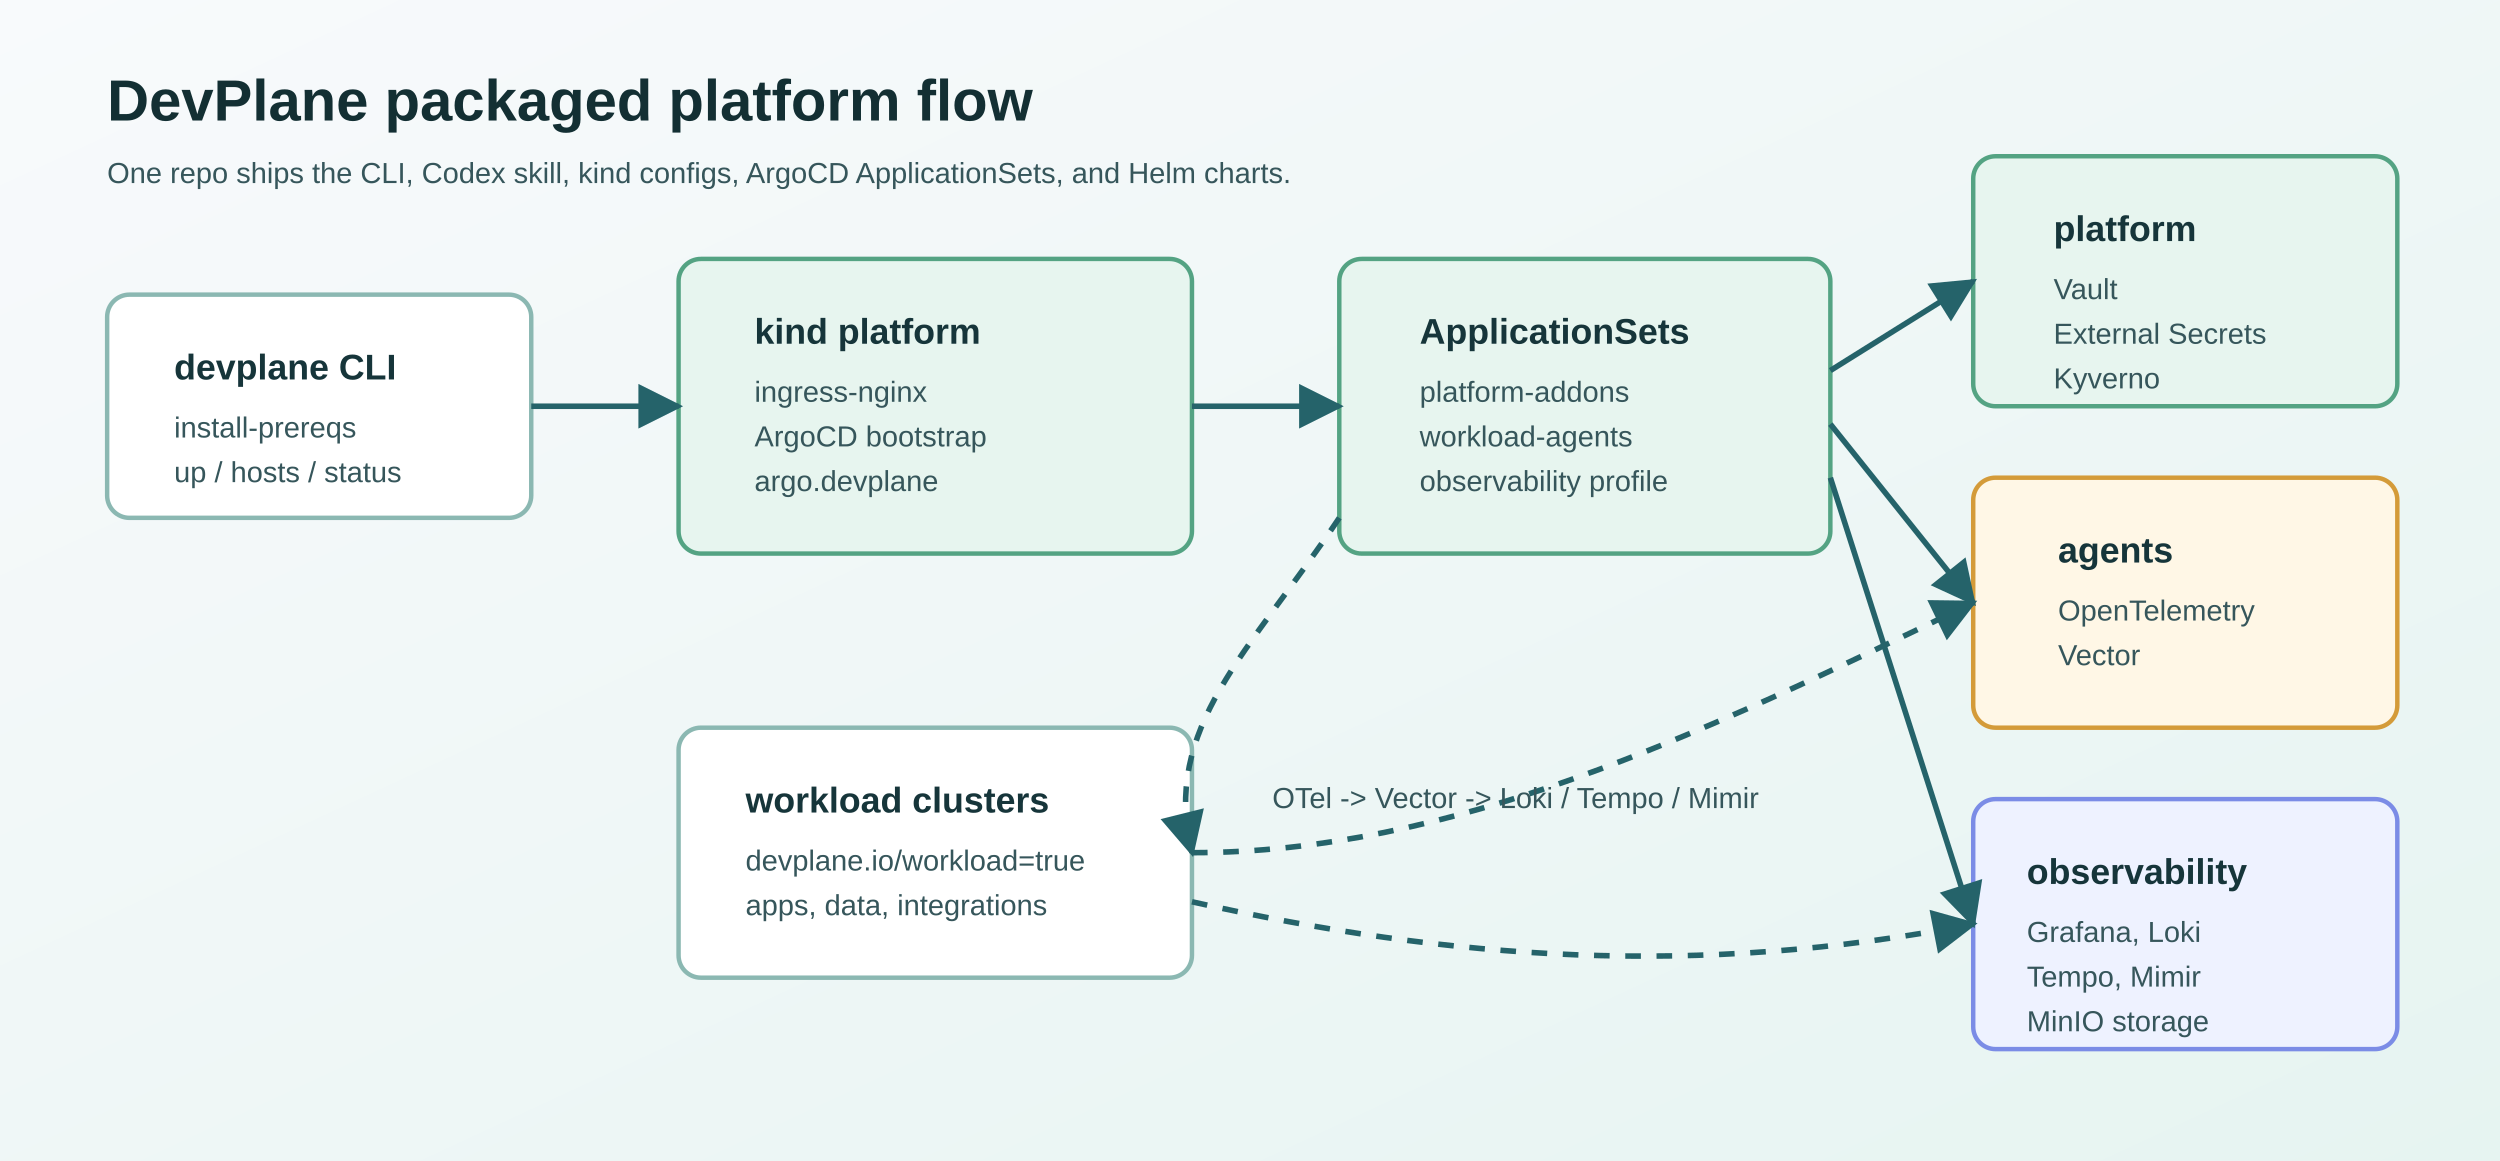
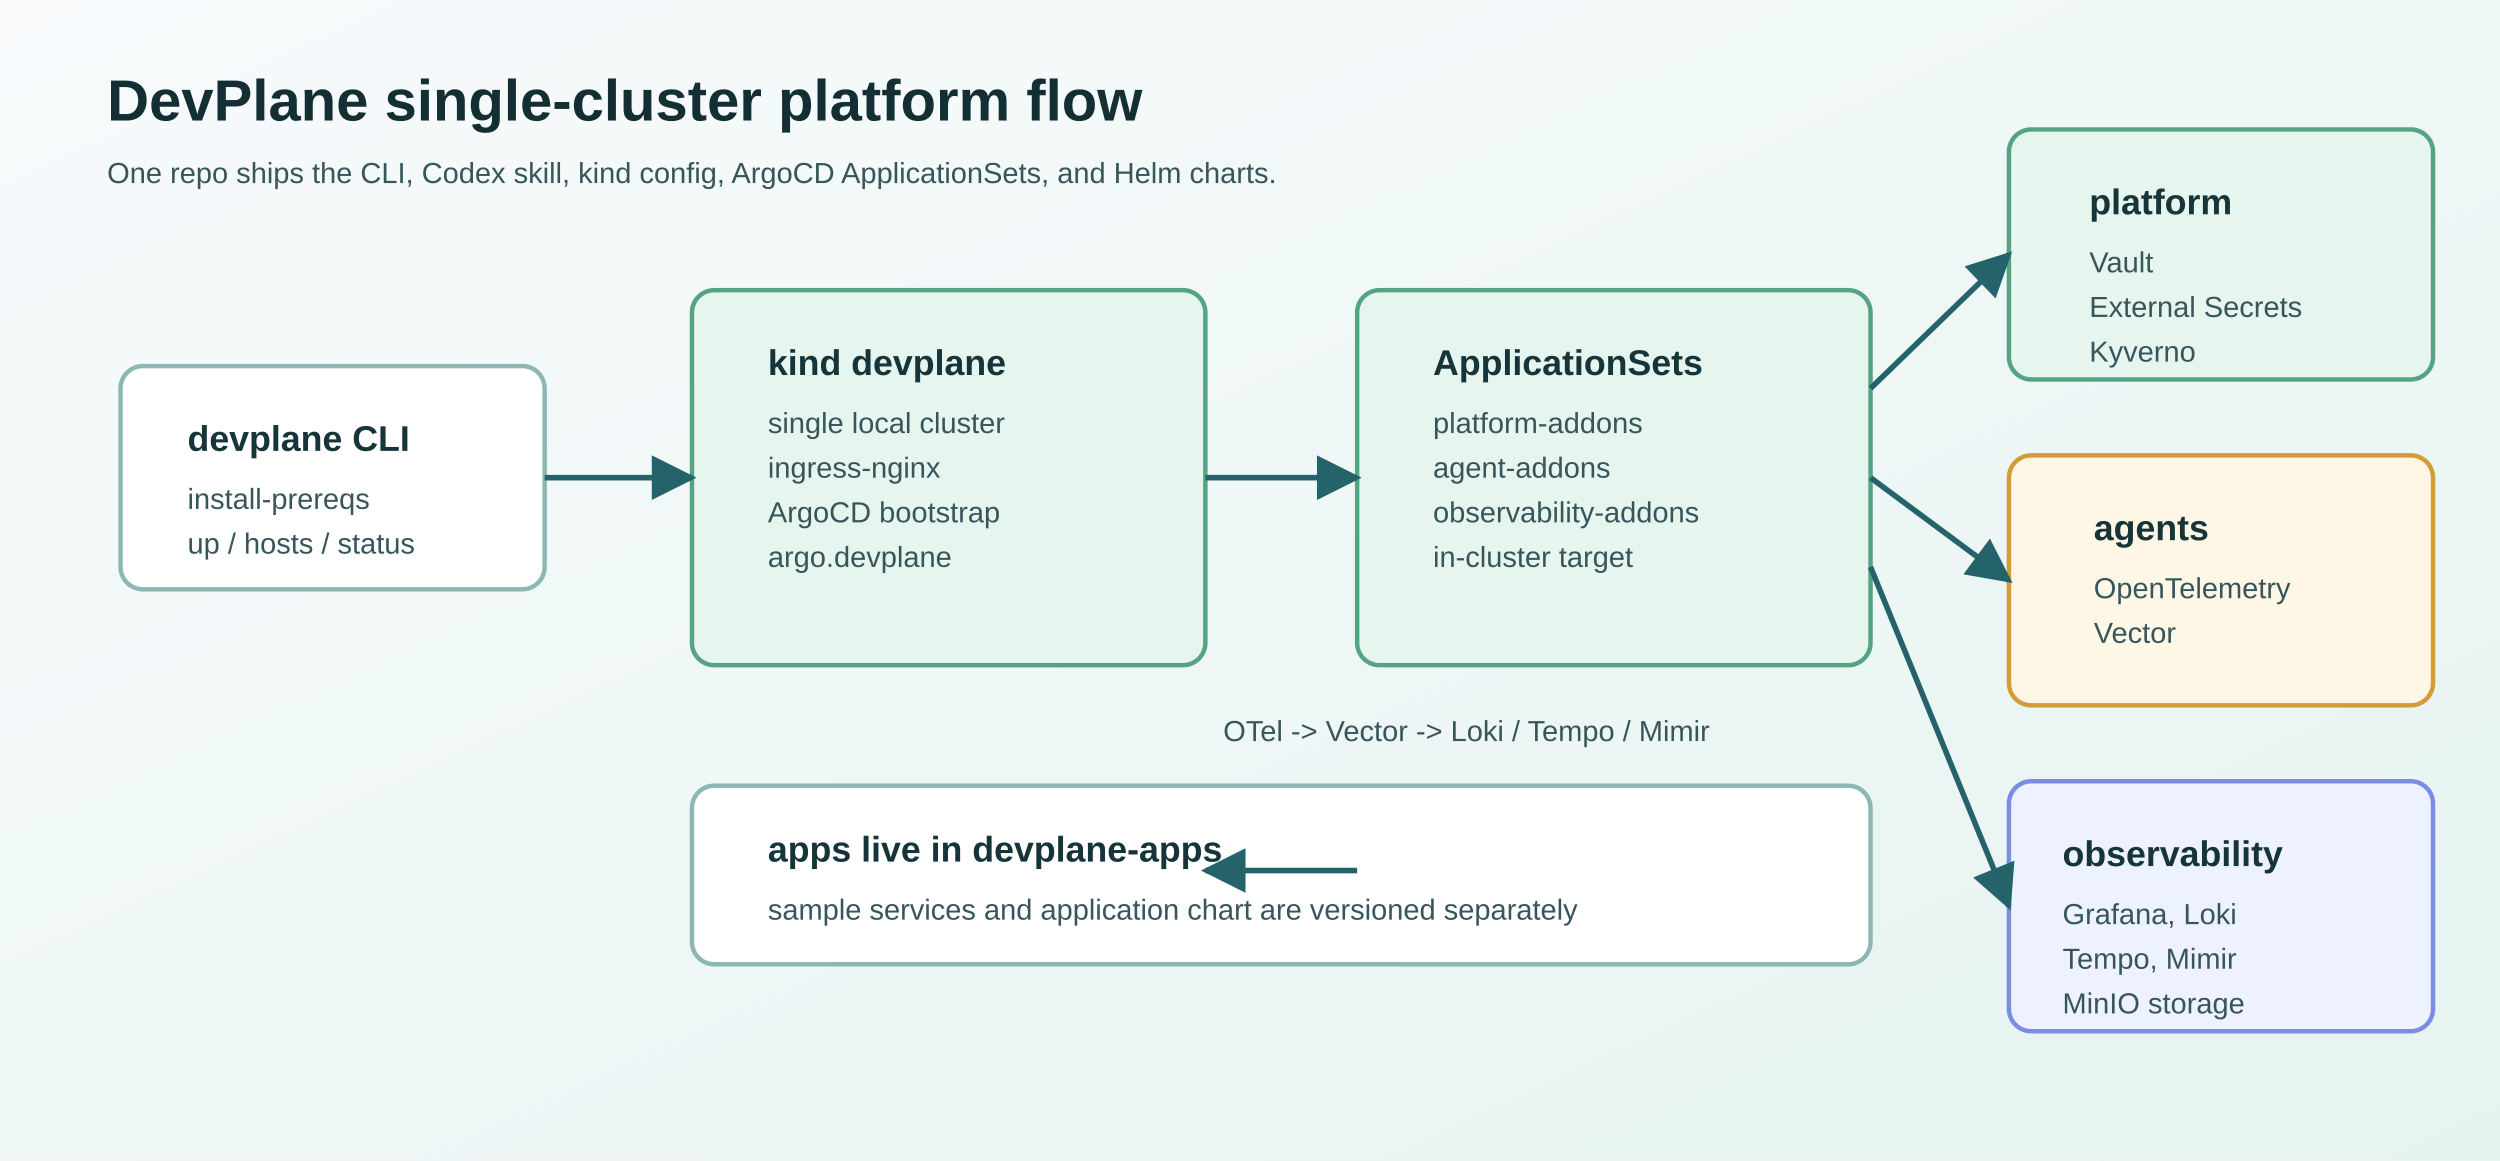
<svg xmlns="http://www.w3.org/2000/svg" width="1120" height="520" viewBox="0 0 1120 520" role="img" aria-labelledby="title desc">
  <defs>
    <linearGradient id="bg" x1="0" y1="0" x2="1" y2="1">
      <stop offset="0" stop-color="#f8fafc" />
      <stop offset="1" stop-color="#e6f4f1" />
    </linearGradient>
    <marker id="arrow" viewBox="0 0 10 10" refX="9" refY="5" markerWidth="8" markerHeight="8" orient="auto-start-reverse">
      <path d="M 0 0 L 10 5 L 0 10 z" fill="#25636a" />
    </marker>
    <style>
      .title { font: 700 26px Arial, sans-serif; fill: #132f33; }
      .label { font: 700 16px Arial, sans-serif; fill: #16353a; }
      .small { font: 13px Arial, sans-serif; fill: #36565b; }
      .box { fill: #ffffff; stroke: #8bb8b2; stroke-width: 2; rx: 10; }
      .core { fill: #e7f5ef; stroke: #54a383; }
      .obs { fill: #eef2ff; stroke: #7b8ce6; }
      .agent { fill: #fff7e6; stroke: #d49b39; }
      .line { stroke: #25636a; stroke-width: 2.5; fill: none; marker-end: url(#arrow); }
-       .dash { stroke-dasharray: 7 7; }
    </style>
  </defs>
  <rect width="1120" height="520" fill="url(#bg)" />
-   <text x="48" y="54" class="title">DevPlane packaged platform flow</text>
-   <text x="48" y="82" class="small">One repo ships the CLI, Codex skill, kind configs, ArgoCD ApplicationSets, and Helm charts.</text>
-   <rect x="48" y="132" width="190" height="100" class="box" />
-   <text x="78" y="170" class="label">devplane CLI</text>
-   <text x="78" y="196" class="small">install-prereqs</text>
-   <text x="78" y="216" class="small">up / hosts / status</text>
-   <rect x="304" y="116" width="230" height="132" class="box core" />
-   <text x="338" y="154" class="label">kind platform</text>
-   <text x="338" y="180" class="small">ingress-nginx</text>
-   <text x="338" y="200" class="small">ArgoCD bootstrap</text>
-   <text x="338" y="220" class="small">argo.devplane</text>
-   <rect x="600" y="116" width="220" height="132" class="box core" />
-   <text x="636" y="154" class="label">ApplicationSets</text>
-   <text x="636" y="180" class="small">platform-addons</text>
-   <text x="636" y="200" class="small">workload-agents</text>
-   <text x="636" y="220" class="small">observability profile</text>
-   <rect x="884" y="70" width="190" height="112" class="box core" />
-   <text x="920" y="108" class="label">platform</text>
-   <text x="920" y="134" class="small">Vault</text>
-   <text x="920" y="154" class="small">External Secrets</text>
-   <text x="920" y="174" class="small">Kyverno</text>
-   <rect x="884" y="214" width="190" height="112" class="box agent" />
-   <text x="922" y="252" class="label">agents</text>
-   <text x="922" y="278" class="small">OpenTelemetry</text>
-   <text x="922" y="298" class="small">Vector</text>
-   <rect x="884" y="358" width="190" height="112" class="box obs" />
-   <text x="908" y="396" class="label">observability</text>
-   <text x="908" y="422" class="small">Grafana, Loki</text>
-   <text x="908" y="442" class="small">Tempo, Mimir</text>
-   <text x="908" y="462" class="small">MinIO storage</text>
-   <rect x="304" y="326" width="230" height="112" class="box" />
-   <text x="334" y="364" class="label">workload clusters</text>
-   <text x="334" y="390" class="small">devplane.io/workload=true</text>
-   <text x="334" y="410" class="small">apps, data, integrations</text>
-   <path class="line" d="M 238 182 L 304 182" />
-   <path class="line" d="M 534 182 L 600 182" />
-   <path class="line" d="M 820 166 L 884 126" />
-   <path class="line" d="M 820 190 L 884 270" />
-   <path class="line" d="M 820 214 L 884 414" />
-   <path class="line dash" d="M 600 232 C 560 292 520 326 534 382" />
-   <path class="line dash" d="M 534 382 C 650 382 760 330 884 270" />
-   <path class="line dash" d="M 534 404 C 650 430 760 438 884 414" />
-   <text x="570" y="362" class="small">OTel -&gt; Vector -&gt; Loki / Tempo / Mimir</text>
+   <text x="48" y="54" class="title">DevPlane single-cluster platform flow</text>
+   <text x="48" y="82" class="small">One repo ships the CLI, Codex skill, kind config, ArgoCD ApplicationSets, and Helm charts.</text>
+   <rect x="54" y="164" width="190" height="100" class="box" />
+   <text x="84" y="202" class="label">devplane CLI</text>
+   <text x="84" y="228" class="small">install-prereqs</text>
+   <text x="84" y="248" class="small">up / hosts / status</text>
+   <rect x="310" y="130" width="230" height="168" class="box core" />
+   <text x="344" y="168" class="label">kind devplane</text>
+   <text x="344" y="194" class="small">single local cluster</text>
+   <text x="344" y="214" class="small">ingress-nginx</text>
+   <text x="344" y="234" class="small">ArgoCD bootstrap</text>
+   <text x="344" y="254" class="small">argo.devplane</text>
+   <rect x="608" y="130" width="230" height="168" class="box core" />
+   <text x="642" y="168" class="label">ApplicationSets</text>
+   <text x="642" y="194" class="small">platform-addons</text>
+   <text x="642" y="214" class="small">agent-addons</text>
+   <text x="642" y="234" class="small">observability-addons</text>
+   <text x="642" y="254" class="small">in-cluster target</text>
+   <rect x="900" y="58" width="190" height="112" class="box core" />
+   <text x="936" y="96" class="label">platform</text>
+   <text x="936" y="122" class="small">Vault</text>
+   <text x="936" y="142" class="small">External Secrets</text>
+   <text x="936" y="162" class="small">Kyverno</text>
+   <rect x="900" y="204" width="190" height="112" class="box agent" />
+   <text x="938" y="242" class="label">agents</text>
+   <text x="938" y="268" class="small">OpenTelemetry</text>
+   <text x="938" y="288" class="small">Vector</text>
+   <rect x="900" y="350" width="190" height="112" class="box obs" />
+   <text x="924" y="388" class="label">observability</text>
+   <text x="924" y="414" class="small">Grafana, Loki</text>
+   <text x="924" y="434" class="small">Tempo, Mimir</text>
+   <text x="924" y="454" class="small">MinIO storage</text>
+   <rect x="310" y="352" width="528" height="80" class="box" />
+   <text x="344" y="386" class="label">apps live in devplane-apps</text>
+   <text x="344" y="412" class="small">sample services and application chart are versioned separately</text>
+   <path class="line" d="M 244 214 L 310 214" />
+   <path class="line" d="M 540 214 L 608 214" />
+   <path class="line" d="M 838 174 L 900 114" />
+   <path class="line" d="M 838 214 L 900 260" />
+   <path class="line" d="M 838 254 L 900 406" />
+   <path class="line" d="M 608 390 L 540 390" />
+   <text x="548" y="332" class="small">OTel -&gt; Vector -&gt; Loki / Tempo / Mimir</text>
</svg>
